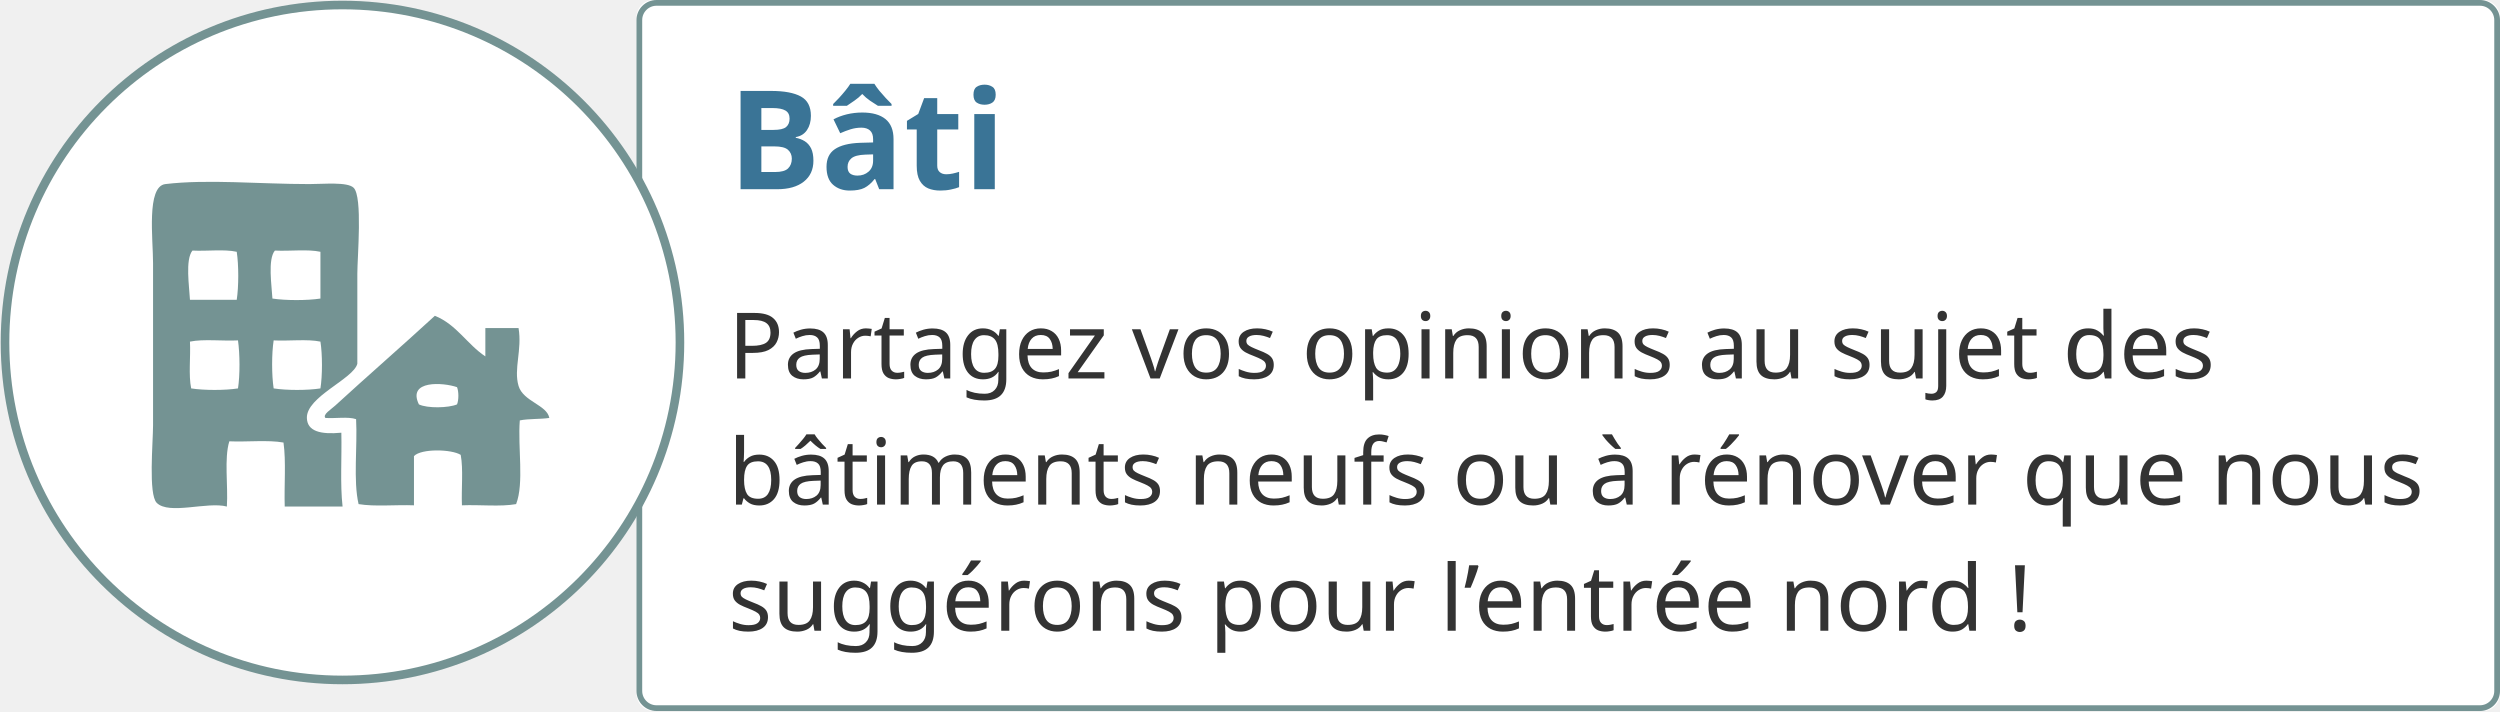
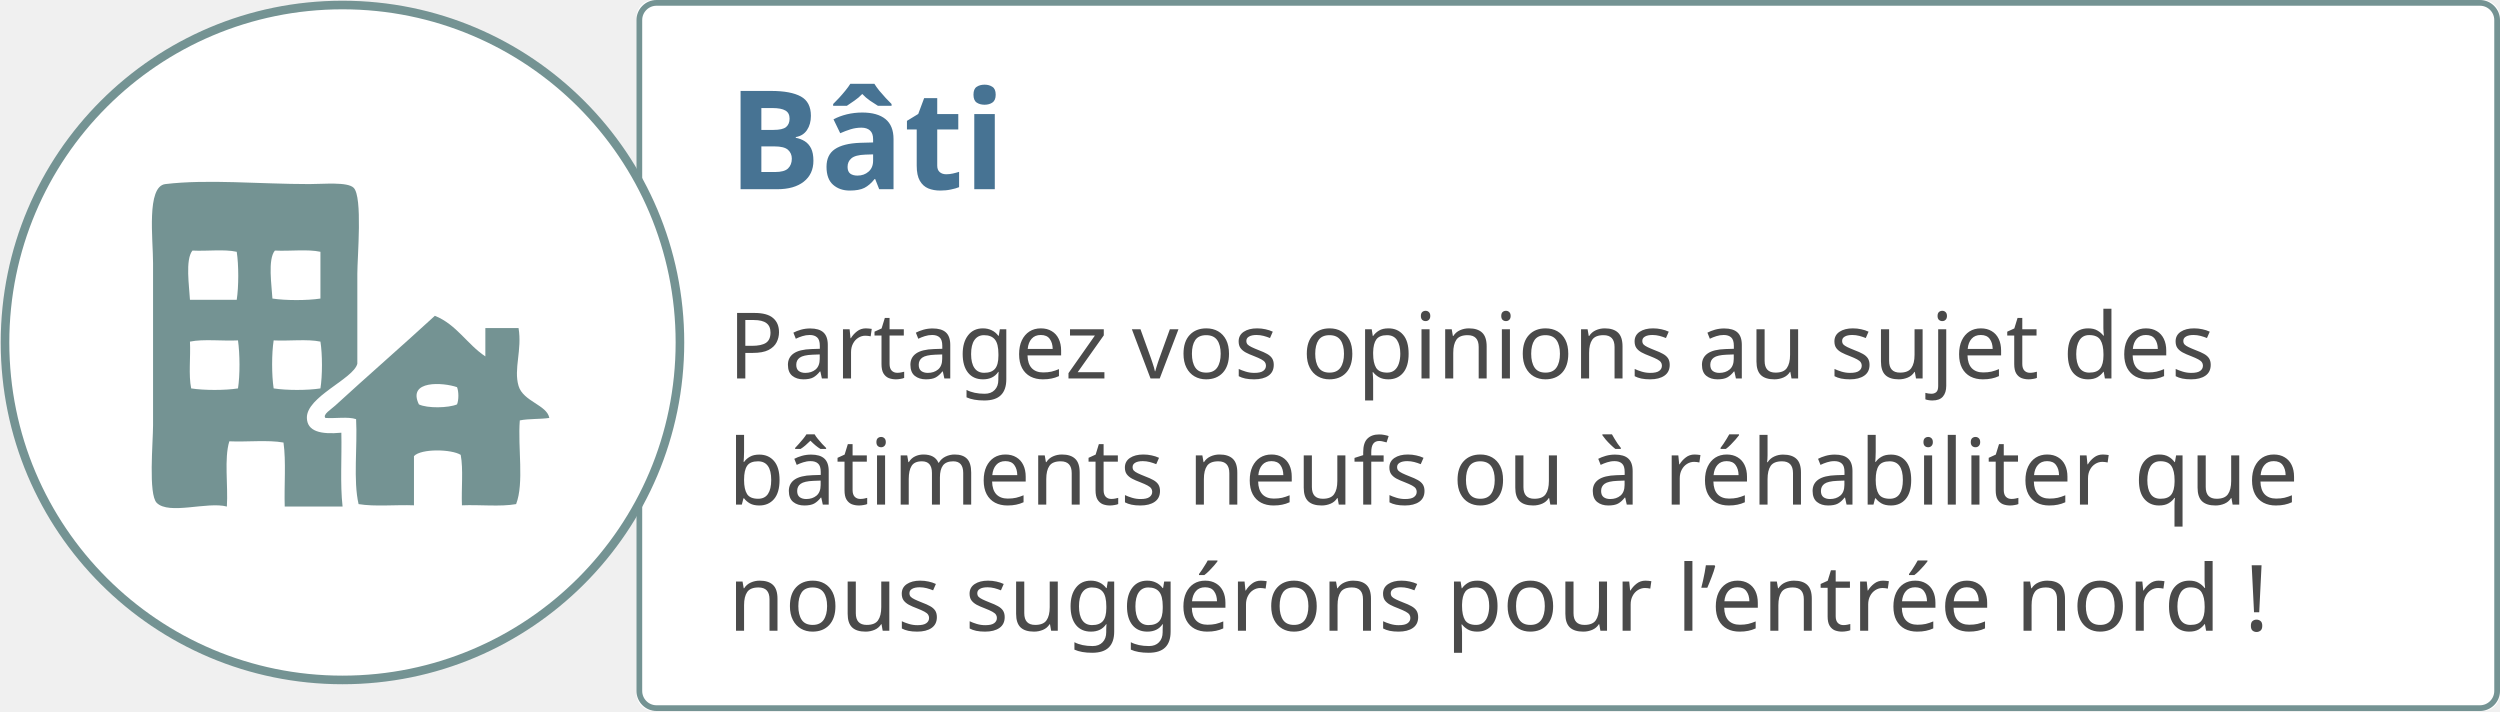
<svg xmlns="http://www.w3.org/2000/svg" xmlns:xlink="http://www.w3.org/1999/xlink" width="436px" height="124px" viewBox="0 0 436 124" version="1.1">
  <defs>
    <rect id="path-1" x="111" y="0" width="325" height="124" rx="3" />
  </defs>
  <g id="Page-1" stroke="none" stroke-width="1" fill="none" fill-rule="evenodd">
-     <g id="Group-23">
-       <g id="Rectangle-16-Copy-5">
-         <use fill="#FFFFFF" fill-rule="evenodd" xlink:href="#path-1" />
-         <rect stroke="#749393" stroke-width="1" x="111.5" y="0.5" width="324" height="123" rx="3" />
-       </g>
-       <text id="Bâti-Partagez-vos-op" font-family="AvenirNext-Bold, Avenir Next, sans-serif" font-size="24" font-weight="bold">
-         <tspan x="127" y="33" fill="#3a7496">Bâti</tspan>
-         <tspan x="172.336" y="33" font-family="AvenirNext-Regular, Avenir Next, sans-serif" font-size="16" font-weight="300" fill="#3a7496" />
-         <tspan x="127" y="66" font-family="AvenirNext-Regular, Avenir Next, sans-serif" font-size="16" font-weight="300" fill="#333">Partagez vos opinions au sujet des </tspan>
-         <tspan x="127" y="88" font-family="AvenirNext-Regular, Avenir Next, sans-serif" font-size="16" font-weight="300" fill="#333">bâtiments neufs ou à rénover que nous </tspan>
-         <tspan x="127" y="110" font-family="AvenirNext-Regular, Avenir Next, sans-serif" font-size="16" font-weight="300" fill="#333">suggérons pour l’entrée nord ! </tspan>
-         <tspan x="127" y="132" font-family="AvenirNext-Regular, Avenir Next, sans-serif" font-size="16" font-weight="300" fill="#333" />
-       </text>
-       <g id="icon-building">
-         <g id="Page-1-Copy-28" transform="translate(0.75, 0.75)">
-           <g id="icon/building" stroke="#749393" stroke-width="1.5" fill="#FFFFFF">
-             <path d="M117.831,58.978 C117.831,91.481 91.481,117.831 58.978,117.831 C26.475,117.831 0.125,91.481 0.125,58.978 C0.125,26.475 26.475,0.125 58.978,0.125 C91.481,0.125 117.831,26.475 117.831,58.978 Z" id="Stroke-1" />
+     <g id="Group-38">
+       <g id="Group-23">
+         <g id="Rectangle-16-Copy-5">
+           <use fill="#FFFFFF" fill-rule="evenodd" xlink:href="#path-1" />
+           <rect stroke="#749393" stroke-width="1" x="111.5" y="0.5" width="324" height="123" rx="3" />
+         </g>
+         <text id="Bâti-Partagez-vos-op" font-family="AvenirNext-Bold, Avenir Next, sans-serif" font-size="24" font-weight="bold">
+           <tspan x="127" y="33" fill="#477393">Bâti</tspan>
+           <tspan x="172.336" y="33" font-family="AvenirNext-Regular, Avenir Next, sans-serif" font-size="16" font-weight="300" fill="#477393" />
+           <tspan x="127" y="66" font-family="AvenirNext-Regular, Avenir Next, sans-serif" font-size="16" font-weight="300" fill="#4A4A4A">Partagez vos opinions au sujet des </tspan>
+           <tspan x="127" y="88" font-family="AvenirNext-Regular, Avenir Next, sans-serif" font-size="16" font-weight="300" fill="#4A4A4A">bâtiments neufs ou à réhabiliter que </tspan>
+           <tspan x="127" y="110" font-family="AvenirNext-Regular, Avenir Next, sans-serif" font-size="16" font-weight="300" fill="#4A4A4A">nous suggérons pour l’entrée nord ! </tspan>
+           <tspan x="127" y="132" font-family="AvenirNext-Regular, Avenir Next, sans-serif" font-size="16" font-weight="300" fill="#4A4A4A" />
+         </text>
+         <g id="icon-building">
+           <g id="Page-1-Copy-28" transform="translate(0.75, 0.75)">
+             <g id="icon/building" stroke="#749393" stroke-width="1.5" fill="#FFFFFF">
+               <path d="M117.831,58.978 C117.831,91.481 91.481,117.831 58.978,117.831 C26.475,117.831 0.125,91.481 0.125,58.978 C0.125,26.475 26.475,0.125 58.978,0.125 C91.481,0.125 117.831,26.475 117.831,58.978 Z" id="Stroke-1" />
+             </g>
+             <path d="M46.975,58.615 C46.62,60.923 46.62,64.678 46.975,66.989 C49.212,67.343 52.897,67.343 55.134,66.989 C55.489,64.754 55.489,61.067 55.134,58.829 C52.832,58.342 49.63,58.753 46.975,58.615 L46.975,58.615 Z M32.379,58.829 C32.514,61.489 32.105,64.686 32.593,66.989 C34.833,67.343 38.512,67.343 40.755,66.989 C41.121,64.67 41.088,60.942 40.755,58.615 C38.022,58.753 34.749,58.339 32.379,58.829 L32.379,58.829 Z M47.189,42.949 C45.916,44.501 46.642,49.074 46.761,51.317 C49.066,51.672 52.826,51.672 55.134,51.317 L55.134,43.163 C52.902,42.673 49.776,43.084 47.189,42.949 L47.189,42.949 Z M32.81,42.949 C31.531,44.564 32.262,49.218 32.379,51.534 L40.536,51.534 C40.89,49.223 40.89,45.466 40.536,43.163 C38.374,42.675 35.323,43.082 32.81,42.949 L32.81,42.949 Z M61.568,62.692 C60.886,65.347 52.677,68.427 52.769,72.138 C52.829,74.463 55.129,75.059 58.781,74.715 C58.881,78.976 58.55,83.668 58.995,87.593 L48.906,87.593 C48.79,83.917 49.161,79.753 48.692,76.429 C45.964,75.939 42.329,76.354 39.243,76.215 C38.322,79.225 39.048,83.887 38.818,87.593 C35.448,86.68 28.727,89.091 26.584,86.948 C25.102,85.464 25.942,76.413 25.942,73.428 L25.942,45.095 C25.942,40.95 24.764,31.755 28.085,31.354 C35.47,30.469 44.52,31.354 53.203,31.354 C55.649,31.354 59.848,30.929 60.926,31.999 C62.516,33.573 61.568,43.997 61.568,47.026 L61.568,62.692 Z" id="Fill-3" fill="#749393" />
+             <path d="M72.306,69.776 C73.763,70.486 77.482,70.41 78.956,69.776 C79.268,69.018 79.268,67.536 78.956,66.772 C76.575,65.938 70.23,65.491 72.306,69.776 M83.895,61.406 L83.895,56.47 L89.686,56.47 C90.331,60.303 88.803,63.578 89.686,66.555 C90.502,69.286 94.636,69.858 95.053,72.139 C93.436,72.38 91.447,72.25 89.903,72.569 C89.532,77.28 90.678,83.503 89.261,87.165 C86.533,87.659 82.895,87.241 79.812,87.377 C79.693,84.497 80.072,81.111 79.598,78.578 C78.016,77.581 72.728,77.448 71.447,78.789 L71.447,87.377 C68.283,87.252 64.598,87.642 61.787,87.165 C60.828,83.042 61.61,77.175 61.353,72.353 C59.974,71.873 57.723,72.263 55.992,72.139 C55.488,71.535 56.989,70.651 57.704,69.99 C63.114,65.025 69.607,59.371 75.09,54.324 C78.872,55.839 80.712,59.293 83.895,61.406" id="Fill-5" fill="#749393" />
          </g>
-           <path d="M46.975,58.615 C46.62,60.923 46.62,64.678 46.975,66.989 C49.212,67.343 52.897,67.343 55.134,66.989 C55.489,64.754 55.489,61.067 55.134,58.829 C52.832,58.342 49.63,58.753 46.975,58.615 L46.975,58.615 Z M32.379,58.829 C32.514,61.489 32.105,64.686 32.593,66.989 C34.833,67.343 38.512,67.343 40.755,66.989 C41.121,64.67 41.088,60.942 40.755,58.615 C38.022,58.753 34.749,58.339 32.379,58.829 L32.379,58.829 Z M47.189,42.949 C45.916,44.501 46.642,49.074 46.761,51.317 C49.066,51.672 52.826,51.672 55.134,51.317 L55.134,43.163 C52.902,42.673 49.776,43.084 47.189,42.949 L47.189,42.949 Z M32.81,42.949 C31.531,44.564 32.262,49.218 32.379,51.534 L40.536,51.534 C40.89,49.223 40.89,45.466 40.536,43.163 C38.374,42.675 35.323,43.082 32.81,42.949 L32.81,42.949 Z M61.568,62.692 C60.886,65.347 52.677,68.427 52.769,72.138 C52.829,74.463 55.129,75.059 58.781,74.715 C58.881,78.976 58.55,83.668 58.995,87.593 L48.906,87.593 C48.79,83.917 49.161,79.753 48.692,76.429 C45.964,75.939 42.329,76.354 39.243,76.215 C38.322,79.225 39.048,83.887 38.818,87.593 C35.448,86.68 28.727,89.091 26.584,86.948 C25.102,85.464 25.942,76.413 25.942,73.428 L25.942,45.095 C25.942,40.95 24.764,31.755 28.085,31.354 C35.47,30.469 44.52,31.354 53.203,31.354 C55.649,31.354 59.848,30.929 60.926,31.999 C62.516,33.573 61.568,43.997 61.568,47.026 L61.568,62.692 Z" id="Fill-3" fill="#749393" />
-           <path d="M72.306,69.776 C73.763,70.486 77.482,70.41 78.956,69.776 C79.268,69.018 79.268,67.536 78.956,66.772 C76.575,65.938 70.23,65.491 72.306,69.776 M83.895,61.406 L83.895,56.47 L89.686,56.47 C90.331,60.303 88.803,63.578 89.686,66.555 C90.502,69.286 94.636,69.858 95.053,72.139 C93.436,72.38 91.447,72.25 89.903,72.569 C89.532,77.28 90.678,83.503 89.261,87.165 C86.533,87.659 82.895,87.241 79.812,87.377 C79.693,84.497 80.072,81.111 79.598,78.578 C78.016,77.581 72.728,77.448 71.447,78.789 L71.447,87.377 C68.283,87.252 64.598,87.642 61.787,87.165 C60.828,83.042 61.61,77.175 61.353,72.353 C59.974,71.873 57.723,72.263 55.992,72.139 C55.488,71.535 56.989,70.651 57.704,69.99 C63.114,65.025 69.607,59.371 75.09,54.324 C78.872,55.839 80.712,59.293 83.895,61.406" id="Fill-5" fill="#749393" />
        </g>
      </g>
    </g>
  </g>
</svg>
